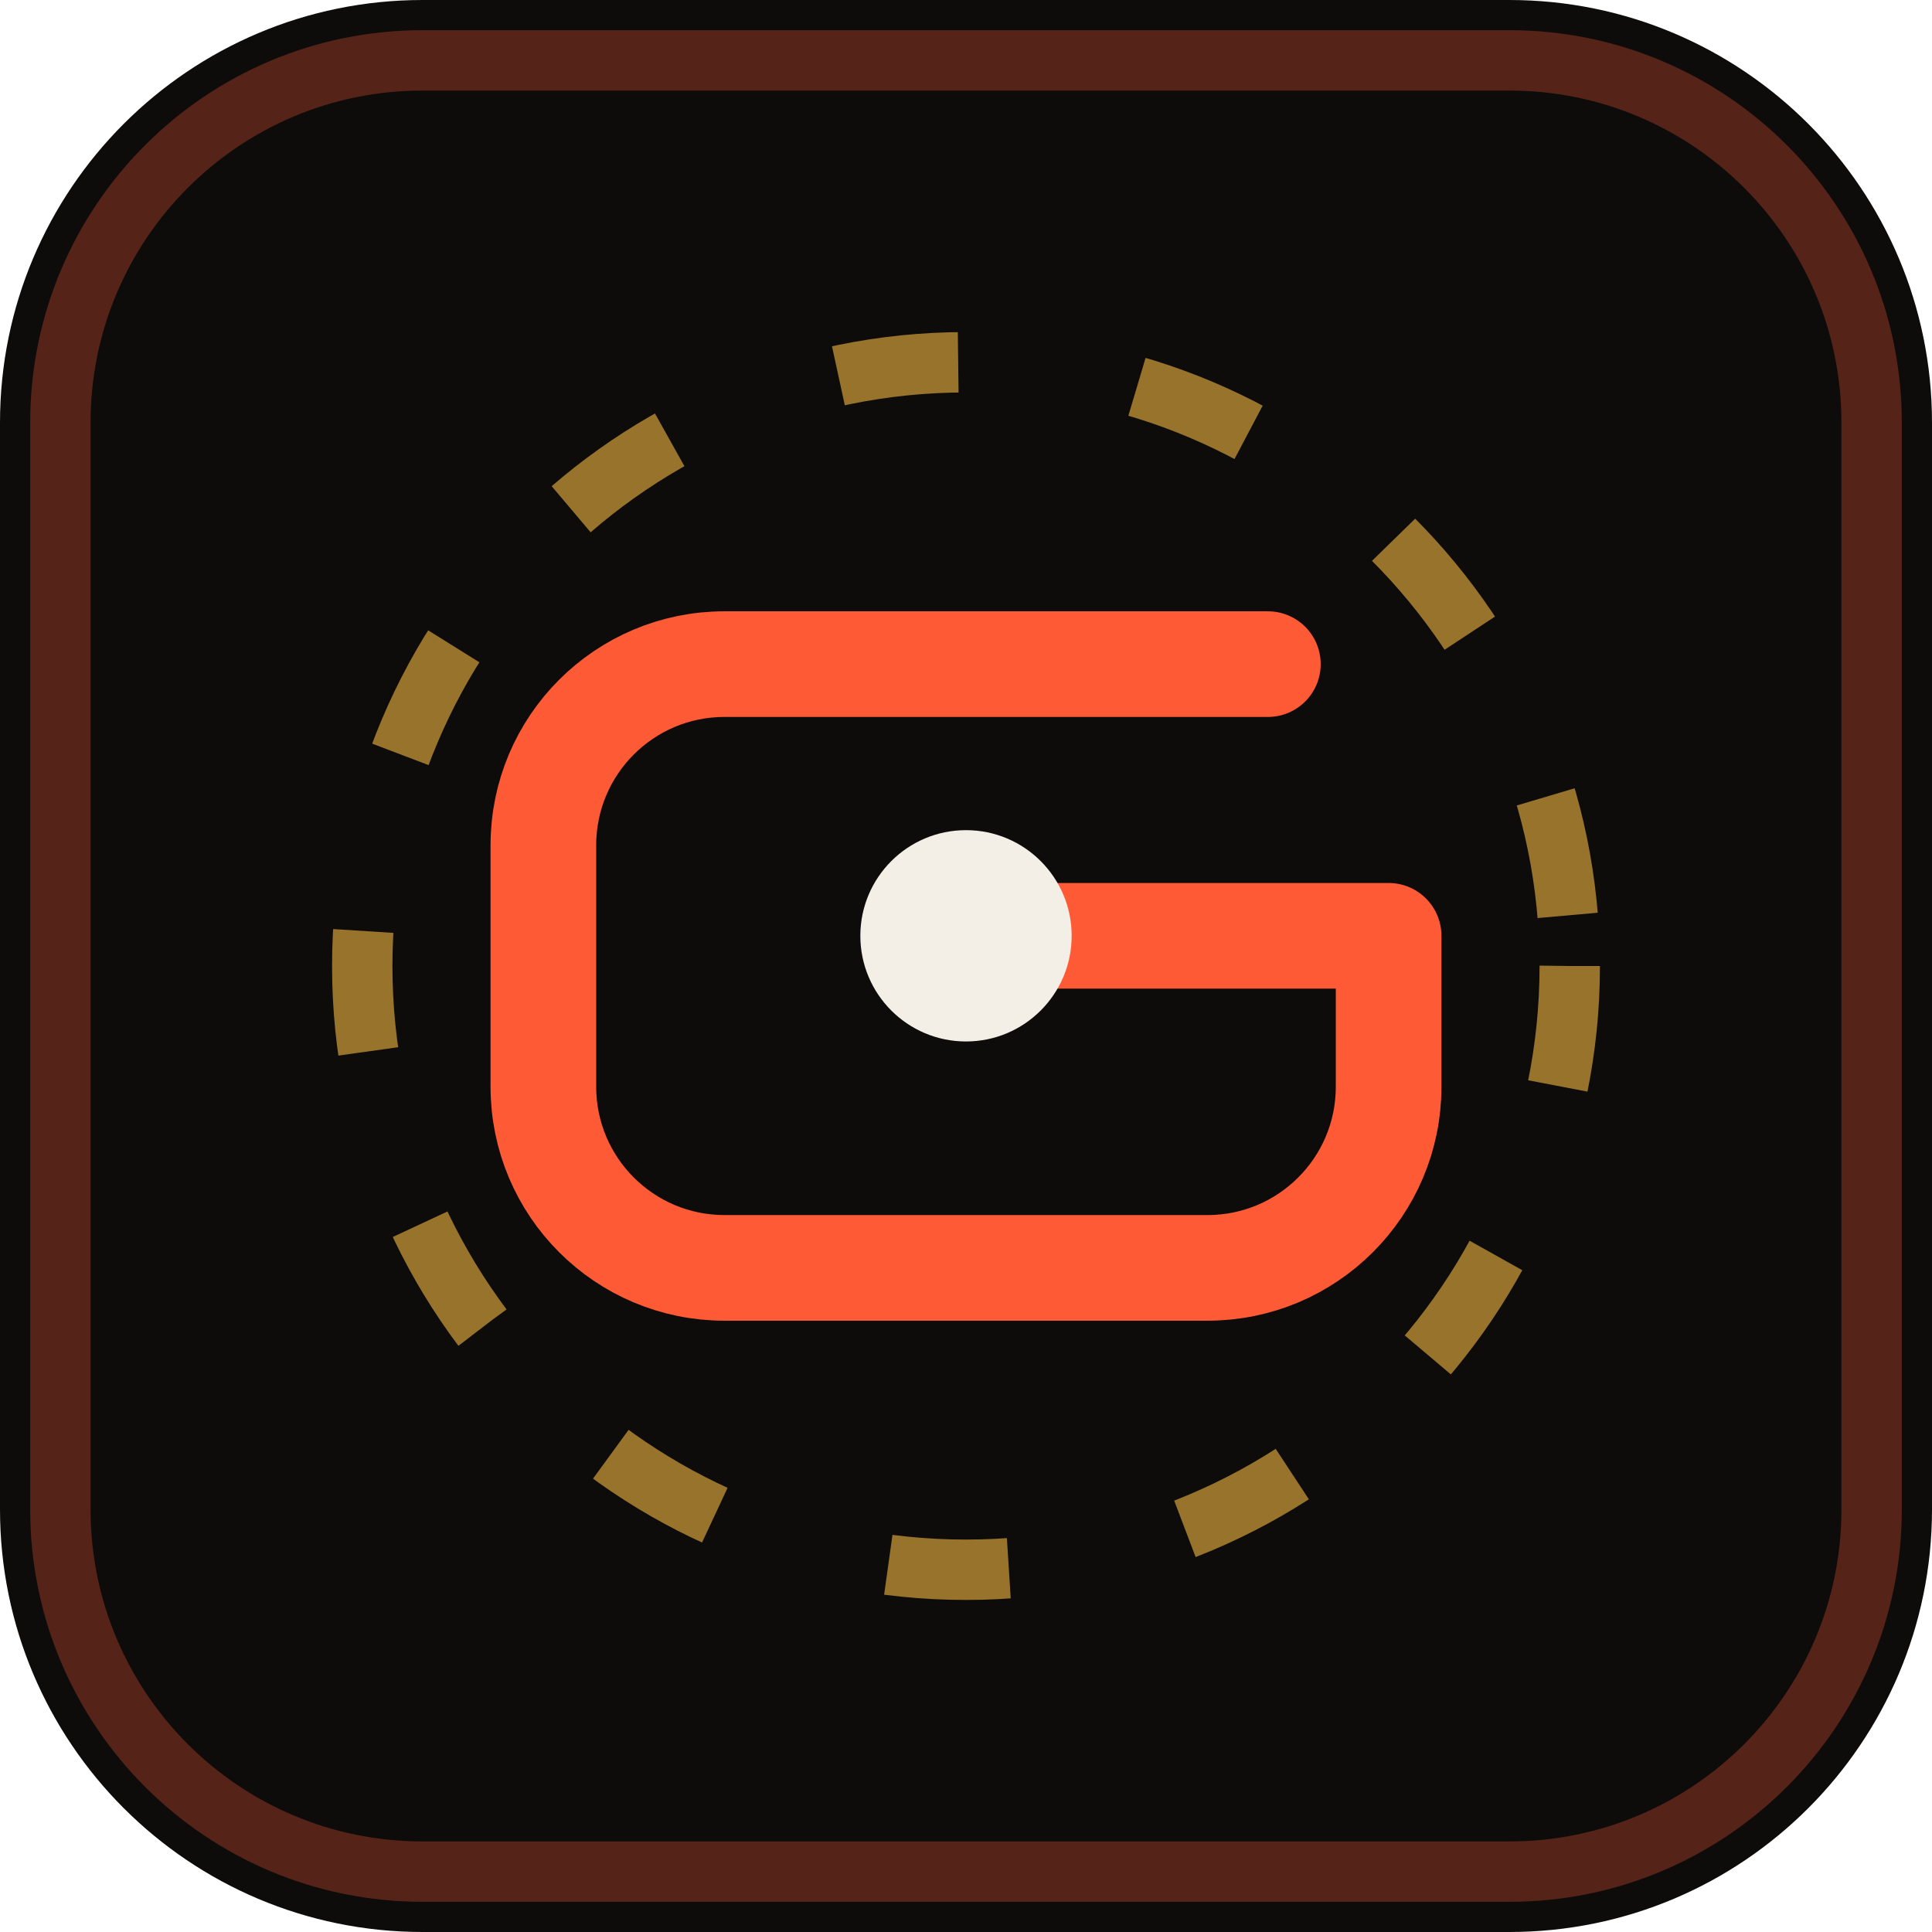
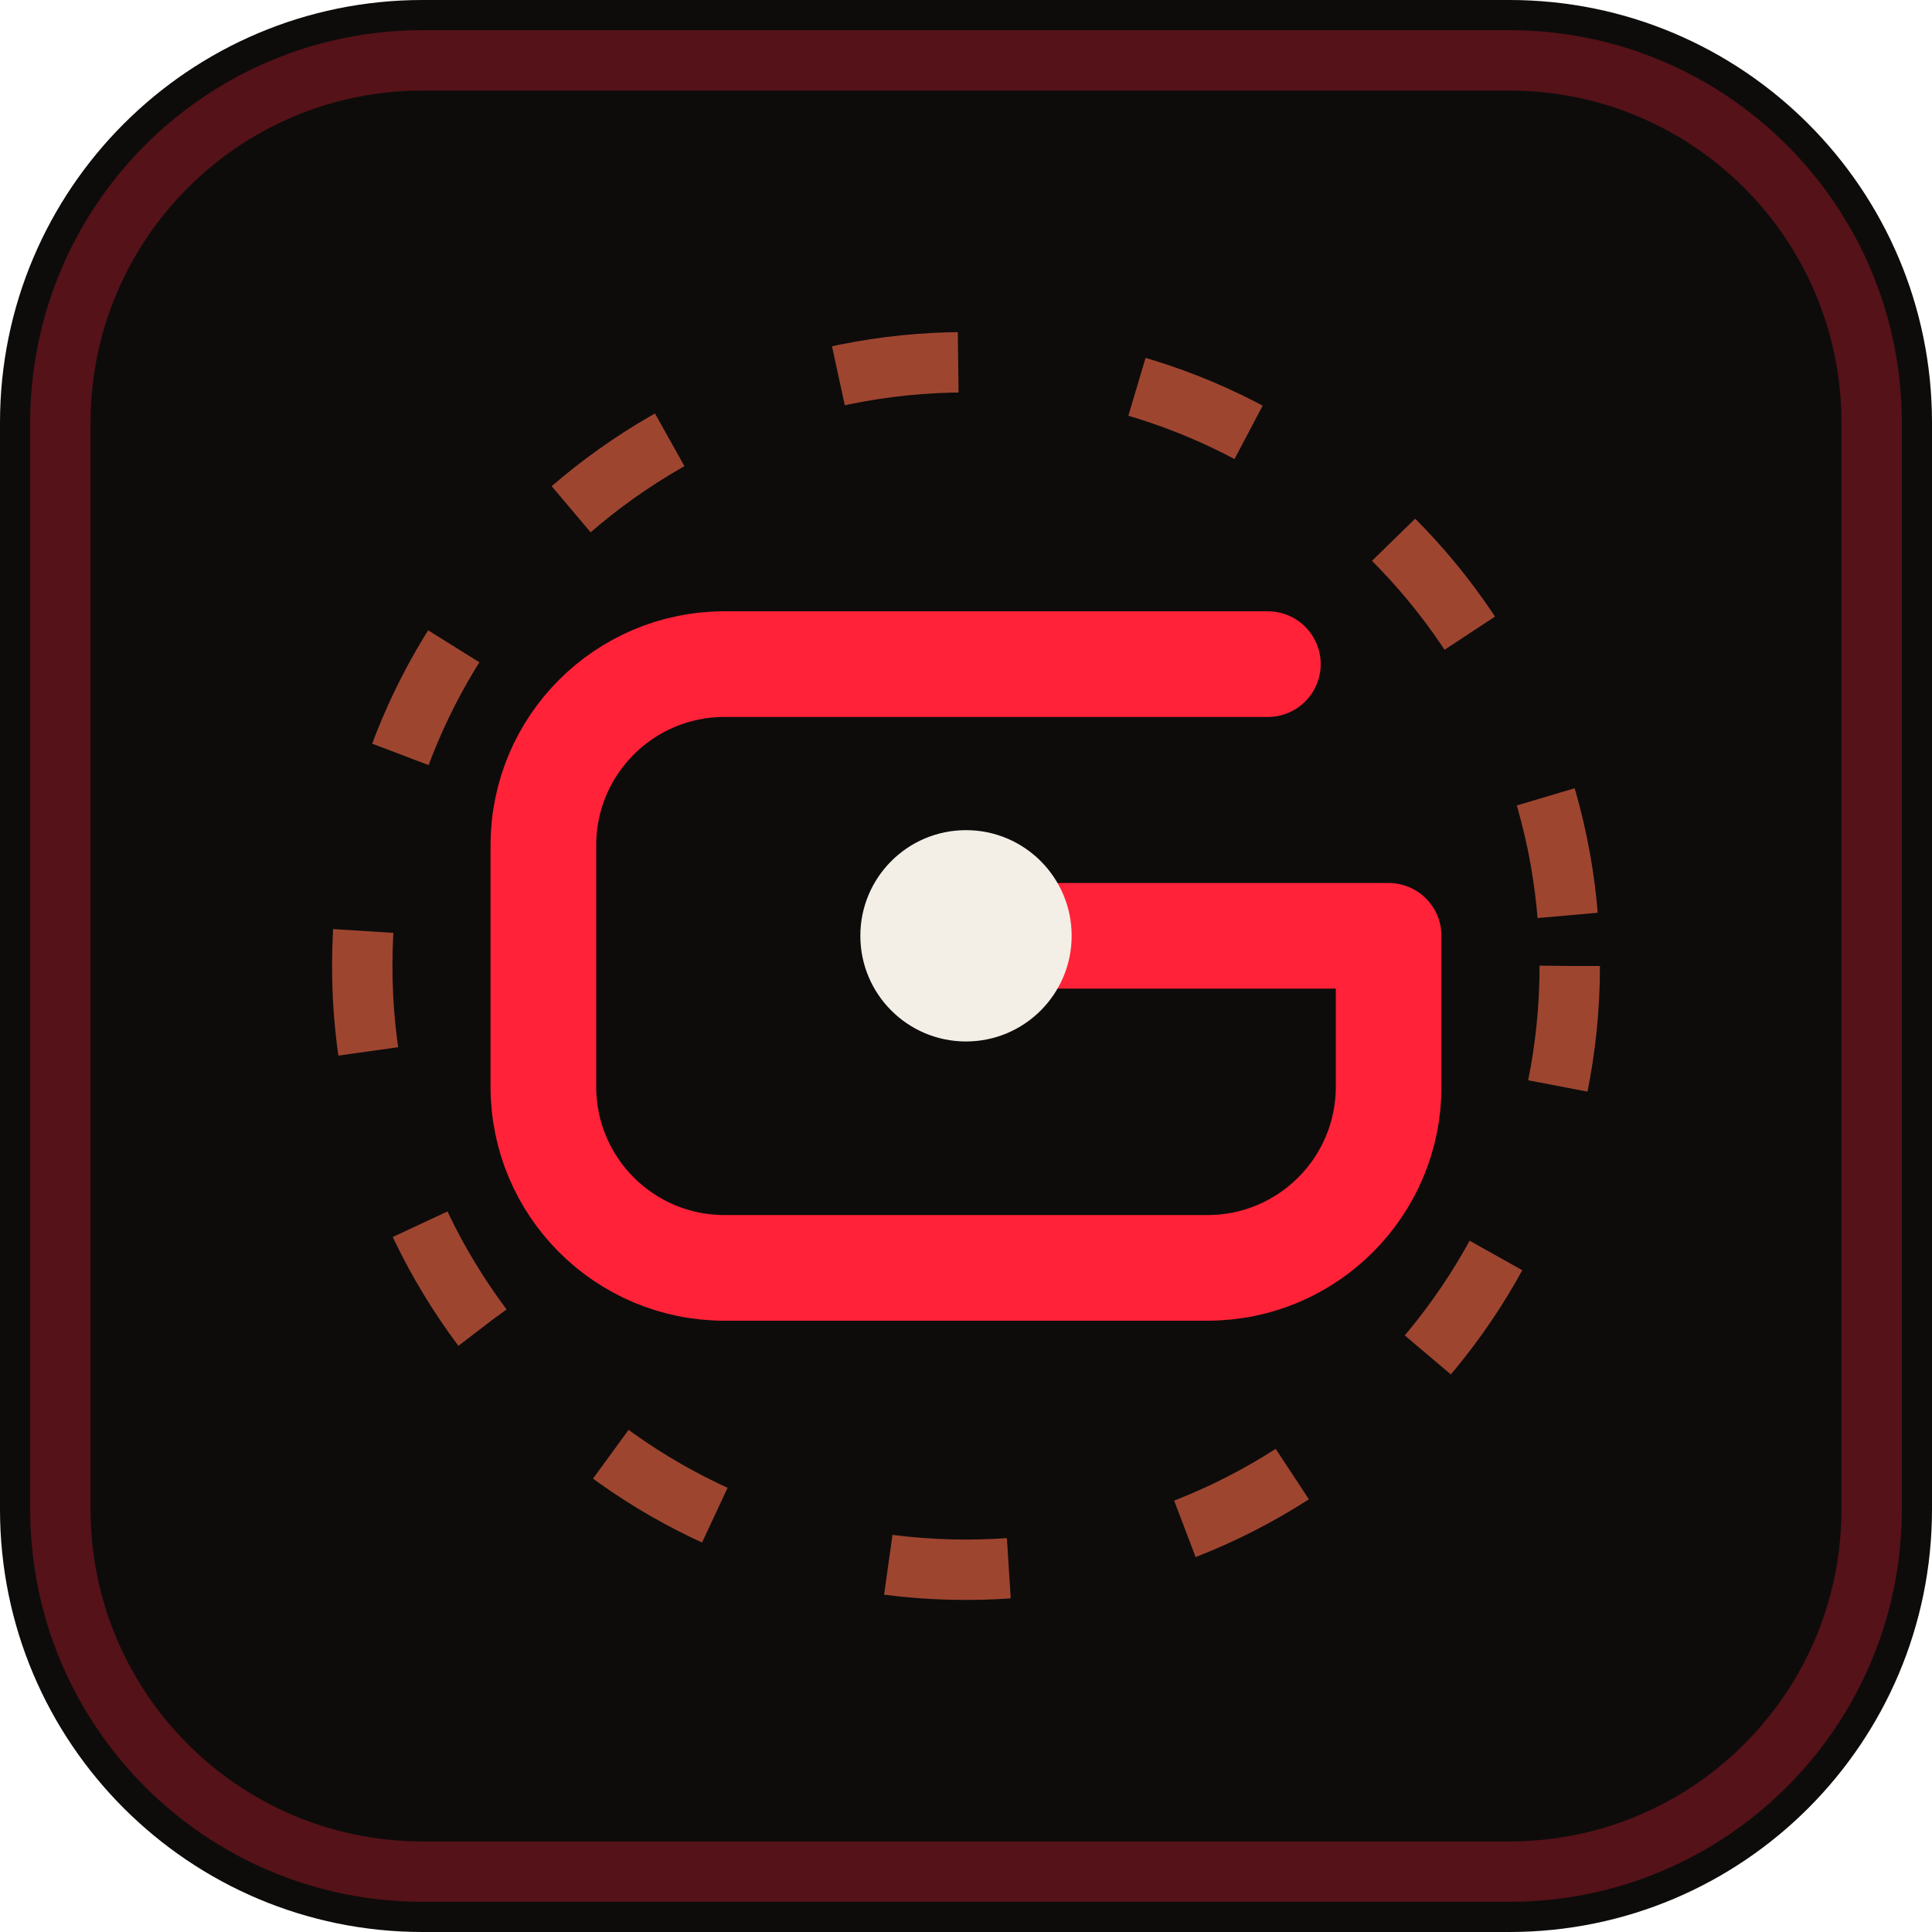
<svg xmlns="http://www.w3.org/2000/svg" viewBox="0 0 64 64" fill="none">
  <rect width="64" height="64" rx="14" fill="#0d0c0b" />
-   <rect x="2" y="2" width="60" height="60" rx="12" stroke="#ff5a36" stroke-width="2" stroke-opacity="0.3" />
-   <circle cx="32" cy="32" r="20" stroke="#f5b841" stroke-width="2" stroke-dasharray="4 6" opacity="0.6" />
-   <path d="M42 22H24C20.686 22 18 24.686 18 28V36C18 39.314 20.686 42 24 42H40C43.314 42 46 39.314 46 36V31H32" stroke="#ff5a36" stroke-width="3.5" stroke-linecap="round" stroke-linejoin="round" />
+   <rect x="2" y="2" width="60" height="60" rx="12" stroke="#ff2238" stroke-width="2" stroke-opacity="0.3" />
+   <circle cx="32" cy="32" r="20" stroke="#ff6b4a" stroke-width="2" stroke-dasharray="4 6" opacity="0.6" />
+   <path d="M42 22H24C20.686 22 18 24.686 18 28V36C18 39.314 20.686 42 24 42H40C43.314 42 46 39.314 46 36V31H32" stroke="#ff2238" stroke-width="3.5" stroke-linecap="round" stroke-linejoin="round" />
  <circle cx="32" cy="31" r="3.5" fill="#f3efe6" />
</svg>
